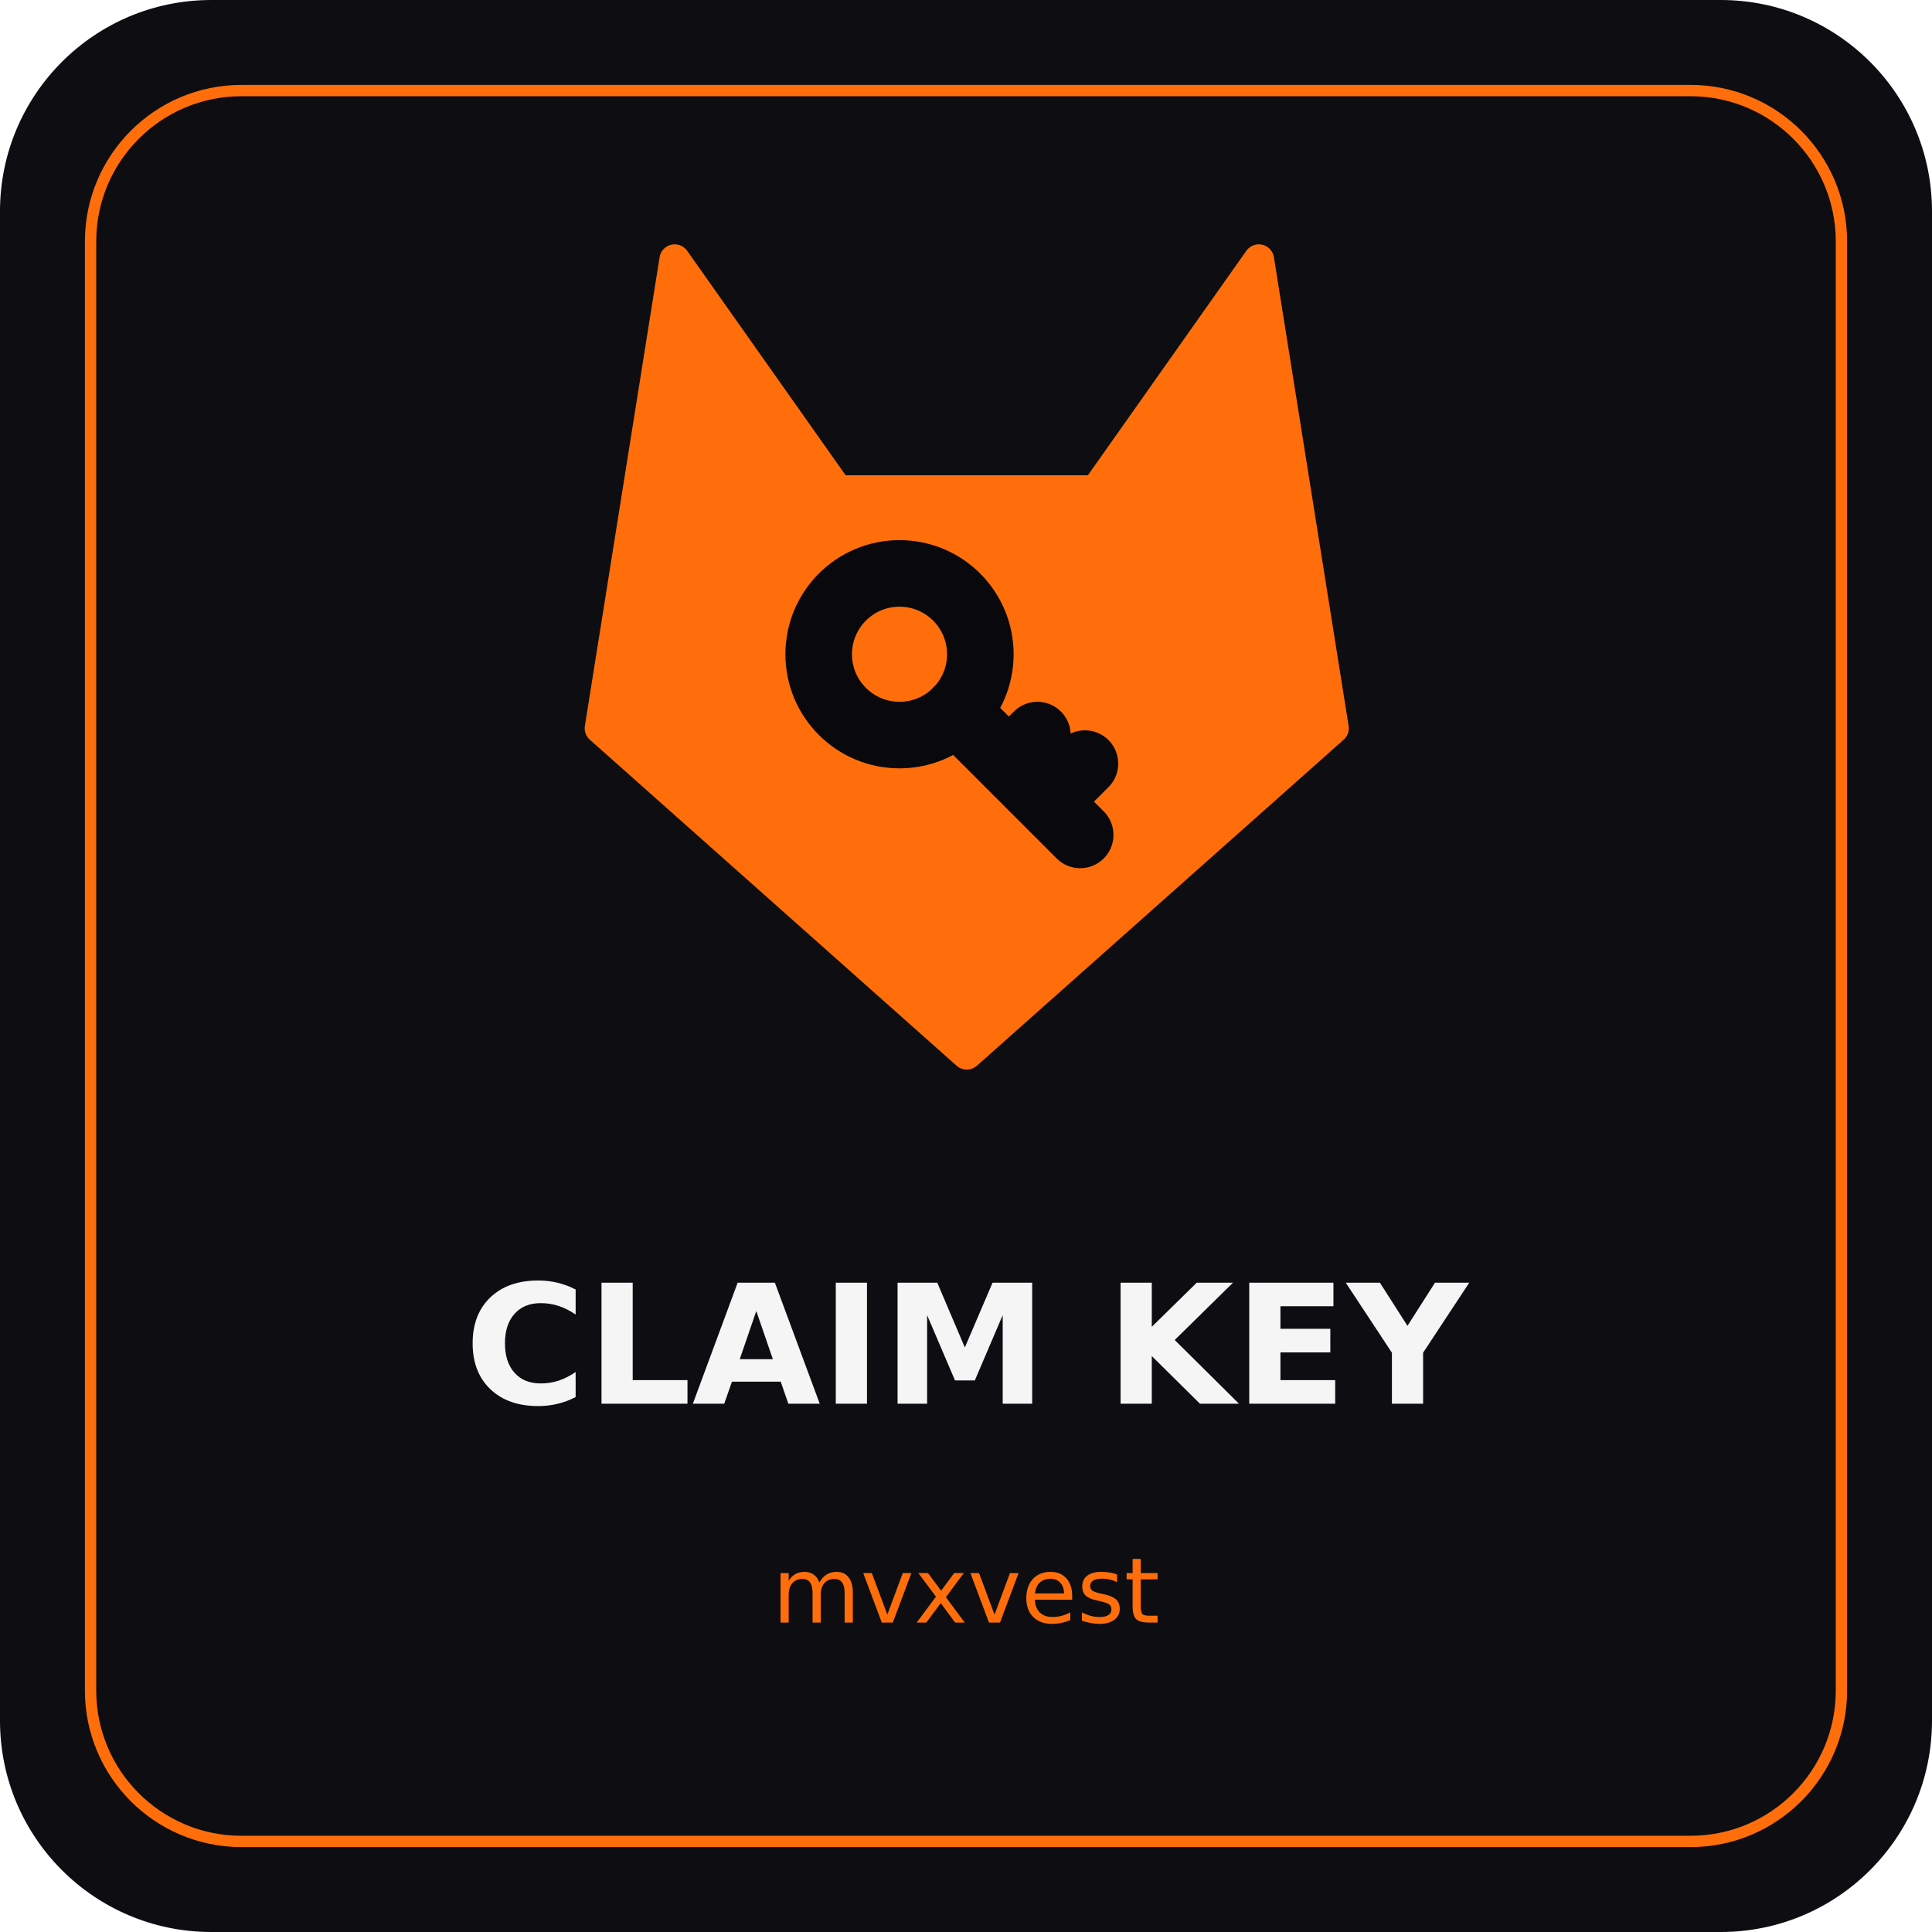
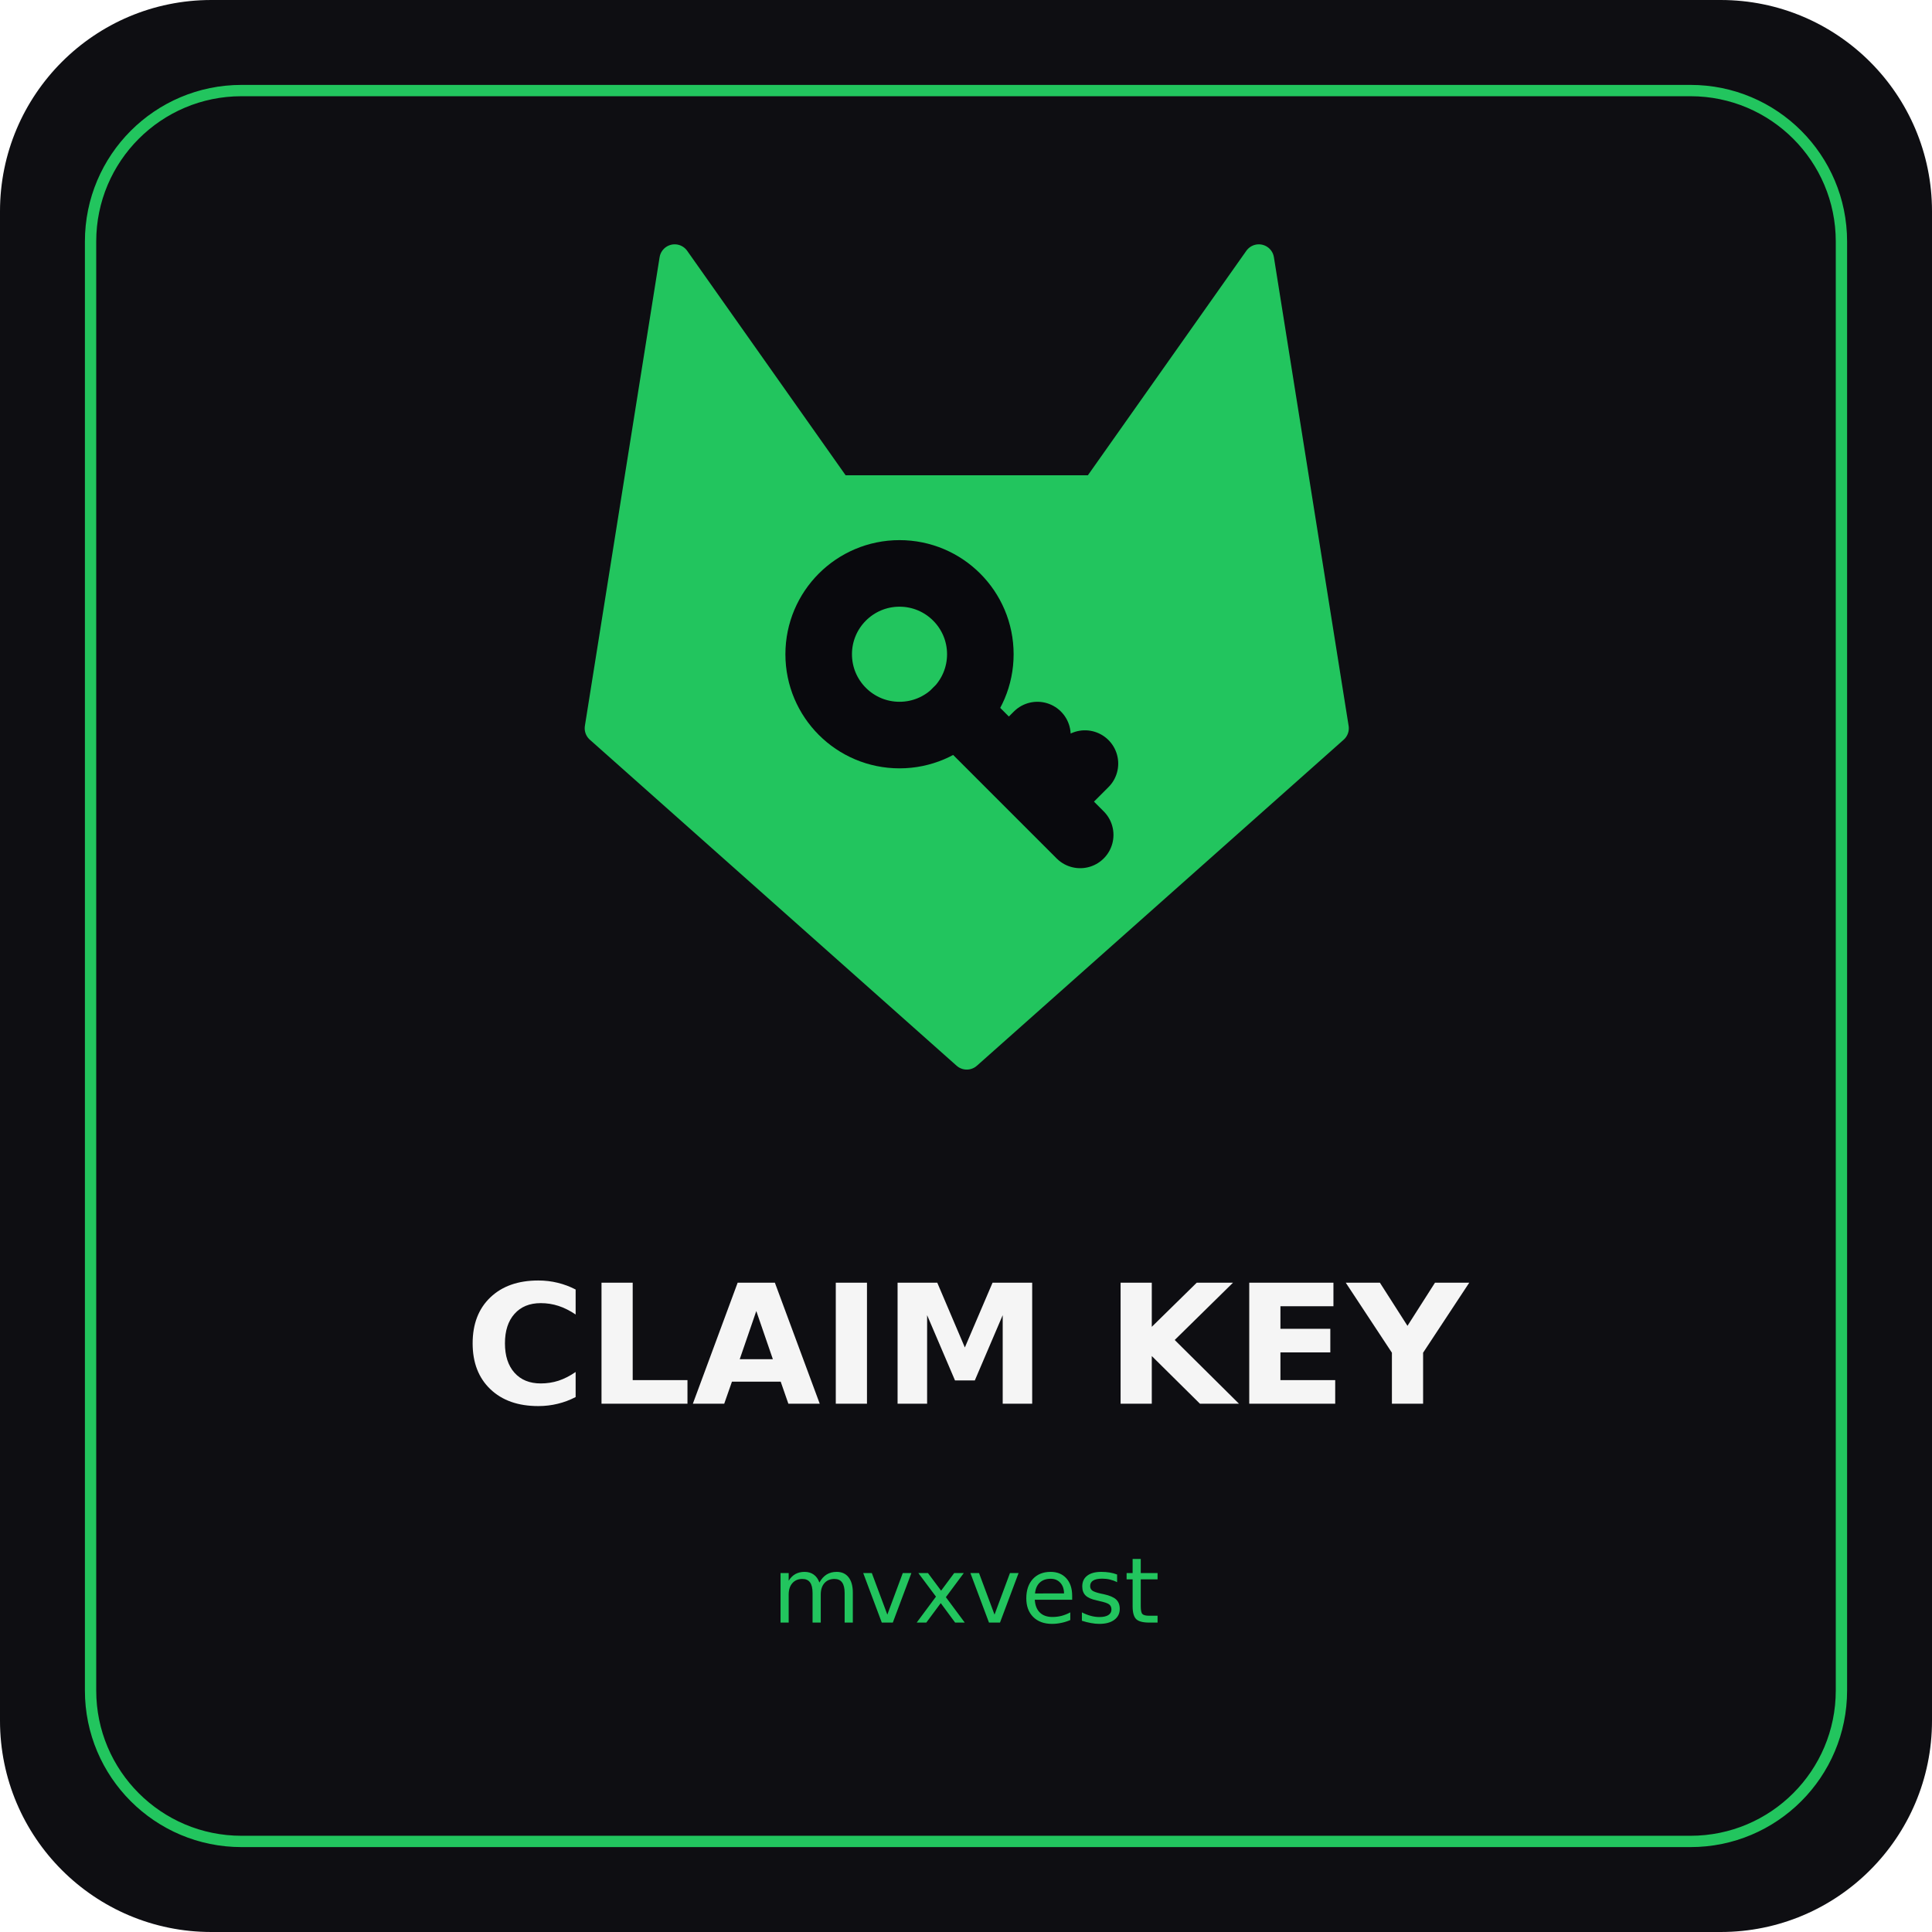
<svg xmlns="http://www.w3.org/2000/svg" width="512" height="512" viewBox="0 0 512 512">
  <rect width="512" height="512" rx="56" fill="#0E0E12" />
-   <rect x="24" y="24" width="464" height="464" rx="40" fill="none" stroke="#FF6E0A" stroke-width="3" />
+   <rect x="24" y="24" width="464" height="464" rx="40" fill="none" stroke="#22C55E" stroke-width="3" />
  <g transform="translate(141 58) scale(0.45)">
-     <path d="M 84 24 L 180 160 L 332 160 L 428 24 L 472 300 L 256 492 L 40 300 Z" fill="#FF6E0A" stroke="#FF6E0A" stroke-width="18" stroke-linejoin="round" />
+     <path d="M 84 24 L 180 160 L 332 160 L 428 24 L 472 300 L 256 492 L 40 300 Z" fill="#22C55E" stroke="#22C55E" stroke-width="18" stroke-linejoin="round" />
    <g transform="translate(250 290) scale(5.6) translate(-30 -31)" fill="none" stroke="#09090D" stroke-width="7" stroke-linecap="round" stroke-linejoin="round">
      <circle cx="24" cy="25" r="8.5" />
      <path d="M30 31l13 13M39.5 40.5l4-4M35.5 36.5l3-3" />
    </g>
  </g>
  <text x="256" y="372" text-anchor="middle" font-family="DejaVu Sans, Helvetica, Arial, sans-serif" font-size="44" font-weight="bold" fill="#F5F5F5">CLAIM KEY</text>
-   <text x="256" y="430" text-anchor="middle" font-family="DejaVu Sans, Helvetica, Arial, sans-serif" font-size="24" fill="#FF6E0A">mvxvest</text>
+   <text x="256" y="430" text-anchor="middle" font-family="DejaVu Sans, Helvetica, Arial, sans-serif" font-size="24" fill="#22C55E">mvxvest</text>
</svg>
